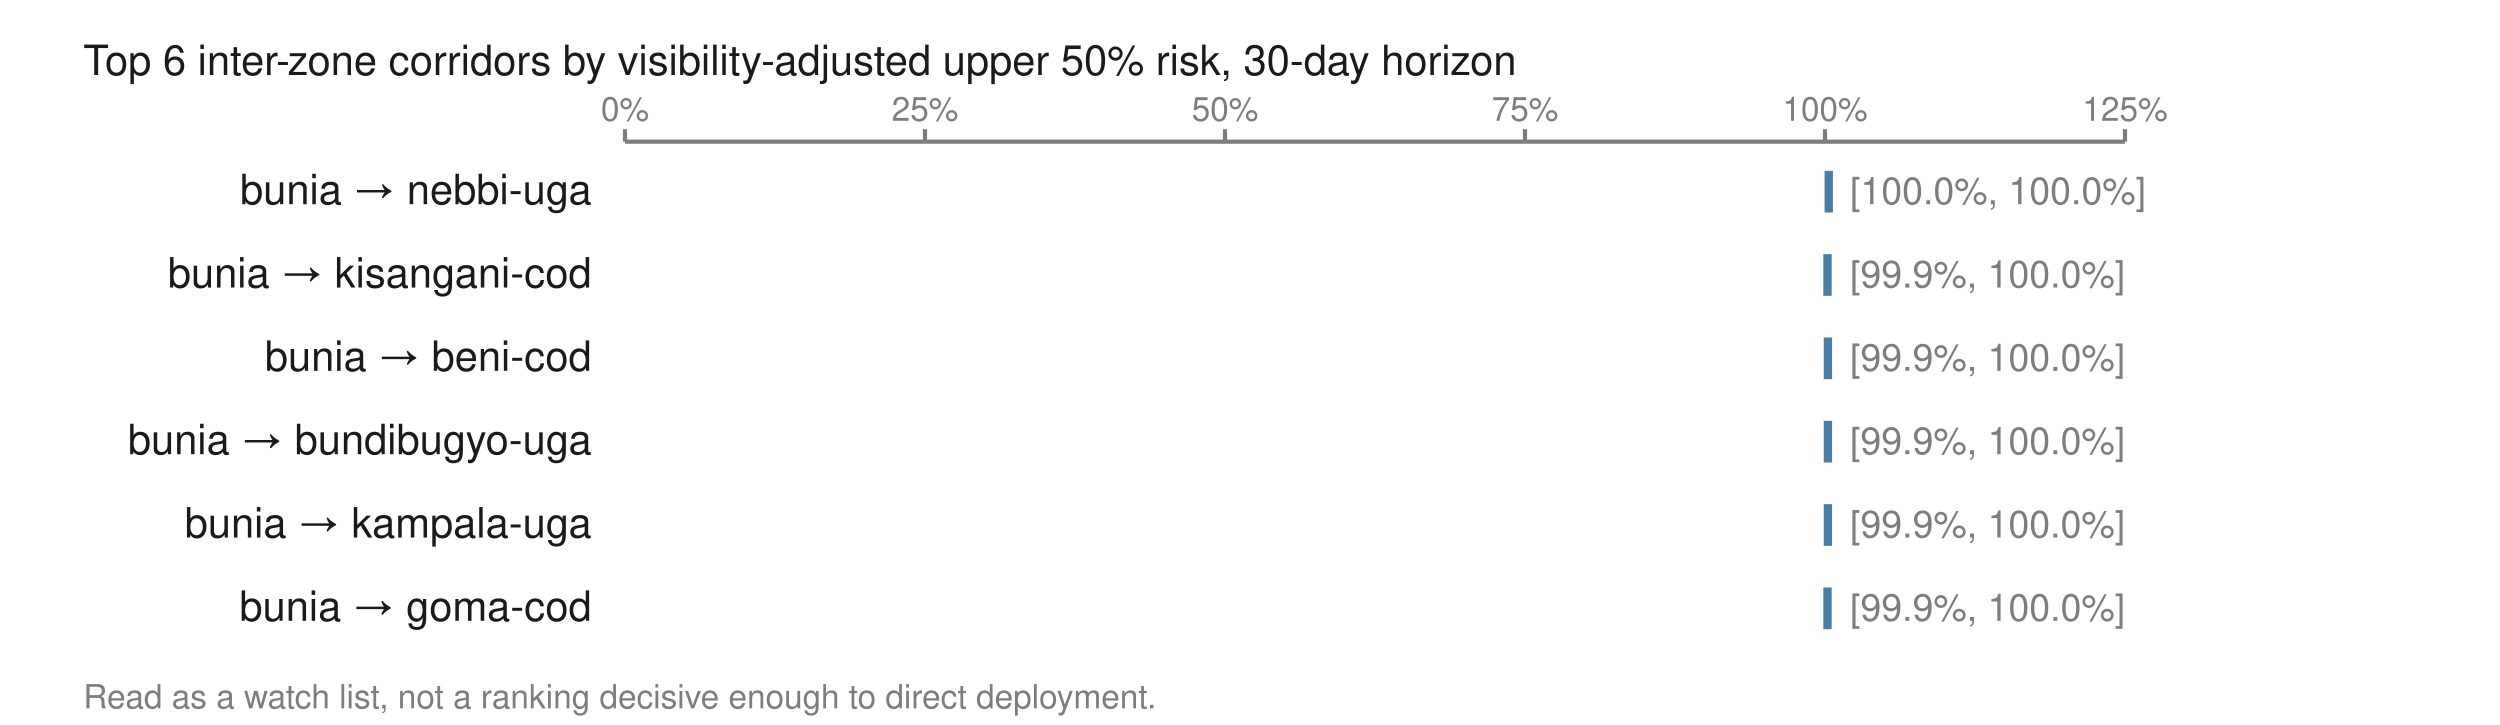
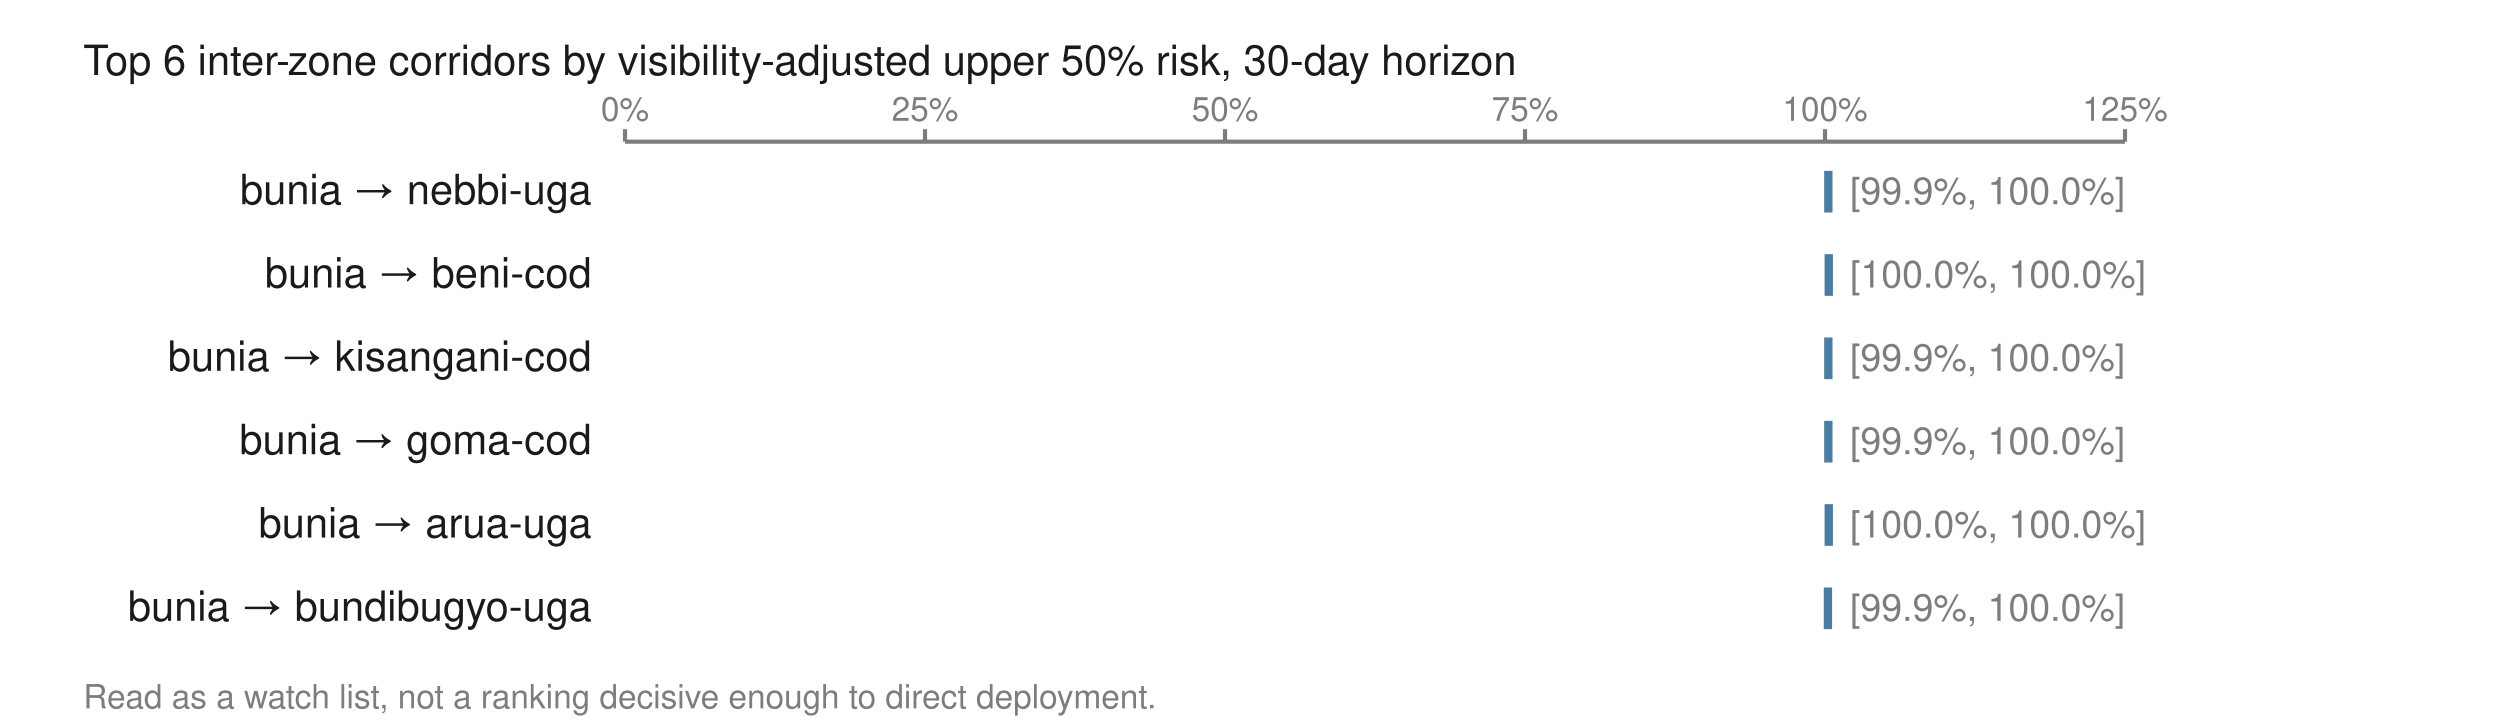
<svg xmlns="http://www.w3.org/2000/svg" viewBox="0 0 600 174" width="600" height="174" role="img" aria-labelledby="t">
  <text x="20.0" y="18.0" font-family="Helvetica,Arial,sans-serif" font-size="10" fill="#1a1a1a" font-weight="normal" text-anchor="start">Top 6 inter-zone corridors by visibility-adjusted upper 50% risk, 30-day horizon</text>
  <line x1="150.0" y1="34.0" x2="510.0" y2="34.0" stroke="#7d7d7d" stroke-width="1" />
  <line x1="150.0" y1="31.0" x2="150.0" y2="34.0" stroke="#7d7d7d" stroke-width="1" />
  <text x="150.0" y="29.0" font-family="Helvetica,Arial,sans-serif" font-size="8" fill="#7d7d7d" font-weight="normal" text-anchor="middle">0%</text>
  <line x1="222.0" y1="31.0" x2="222.0" y2="34.0" stroke="#7d7d7d" stroke-width="1" />
  <text x="222.0" y="29.0" font-family="Helvetica,Arial,sans-serif" font-size="8" fill="#7d7d7d" font-weight="normal" text-anchor="middle">25%</text>
  <line x1="294.0" y1="31.0" x2="294.0" y2="34.0" stroke="#7d7d7d" stroke-width="1" />
  <text x="294.0" y="29.0" font-family="Helvetica,Arial,sans-serif" font-size="8" fill="#7d7d7d" font-weight="normal" text-anchor="middle">50%</text>
  <line x1="366.0" y1="31.0" x2="366.0" y2="34.0" stroke="#7d7d7d" stroke-width="1" />
  <text x="366.0" y="29.0" font-family="Helvetica,Arial,sans-serif" font-size="8" fill="#7d7d7d" font-weight="normal" text-anchor="middle">75%</text>
  <line x1="438.0" y1="31.0" x2="438.0" y2="34.0" stroke="#7d7d7d" stroke-width="1" />
  <text x="438.0" y="29.0" font-family="Helvetica,Arial,sans-serif" font-size="8" fill="#7d7d7d" font-weight="normal" text-anchor="middle">100%</text>
  <line x1="510.0" y1="31.0" x2="510.0" y2="34.0" stroke="#7d7d7d" stroke-width="1" />
  <text x="510.0" y="29.0" font-family="Helvetica,Arial,sans-serif" font-size="8" fill="#7d7d7d" font-weight="normal" text-anchor="middle">125%</text>
  <text x="142.0" y="49.0" font-family="Helvetica,Arial,sans-serif" font-size="10" fill="#1a1a1a" font-weight="normal" text-anchor="end">bunia → nebbi-uga</text>
-   <rect x="437.9" y="41.0" width="2.0" height="10.0" fill="#4a7da3" />
-   <text x="444.0" y="49.0" font-family="Helvetica,Arial,sans-serif" font-size="9" fill="#7d7d7d" font-weight="normal" text-anchor="start">[100.0%, 100.0%]</text>
-   <text x="142.0" y="69.0" font-family="Helvetica,Arial,sans-serif" font-size="10" fill="#1a1a1a" font-weight="normal" text-anchor="end">bunia → kisangani-cod</text>
-   <rect x="437.6" y="61.0" width="2.0" height="10.0" fill="#4a7da3" />
-   <text x="444.0" y="69.0" font-family="Helvetica,Arial,sans-serif" font-size="9" fill="#7d7d7d" font-weight="normal" text-anchor="start">[99.9%, 100.0%]</text>
-   <text x="142.0" y="89.0" font-family="Helvetica,Arial,sans-serif" font-size="10" fill="#1a1a1a" font-weight="normal" text-anchor="end">bunia → beni-cod</text>
-   <rect x="437.7" y="81.0" width="2.0" height="10.0" fill="#4a7da3" />
+   <rect x="437.8" y="41.0" width="2.0" height="10.0" fill="#4a7da3" />
+   <text x="444.0" y="49.0" font-family="Helvetica,Arial,sans-serif" font-size="9" fill="#7d7d7d" font-weight="normal" text-anchor="start">[99.9%, 100.0%]</text>
+   <text x="142.0" y="69.0" font-family="Helvetica,Arial,sans-serif" font-size="10" fill="#1a1a1a" font-weight="normal" text-anchor="end">bunia → beni-cod</text>
+   <rect x="437.9" y="61.0" width="2.0" height="10.0" fill="#4a7da3" />
+   <text x="444.0" y="69.0" font-family="Helvetica,Arial,sans-serif" font-size="9" fill="#7d7d7d" font-weight="normal" text-anchor="start">[100.0%, 100.0%]</text>
+   <text x="142.0" y="89.0" font-family="Helvetica,Arial,sans-serif" font-size="10" fill="#1a1a1a" font-weight="normal" text-anchor="end">bunia → kisangani-cod</text>
+   <rect x="437.8" y="81.0" width="2.0" height="10.0" fill="#4a7da3" />
  <text x="444.0" y="89.0" font-family="Helvetica,Arial,sans-serif" font-size="9" fill="#7d7d7d" font-weight="normal" text-anchor="start">[99.9%, 100.0%]</text>
-   <text x="142.0" y="109.0" font-family="Helvetica,Arial,sans-serif" font-size="10" fill="#1a1a1a" font-weight="normal" text-anchor="end">bunia → bundibugyo-uga</text>
-   <rect x="437.7" y="101.0" width="2.0" height="10.0" fill="#4a7da3" />
+   <text x="142.0" y="109.0" font-family="Helvetica,Arial,sans-serif" font-size="10" fill="#1a1a1a" font-weight="normal" text-anchor="end">bunia → goma-cod</text>
+   <rect x="437.8" y="101.0" width="2.0" height="10.0" fill="#4a7da3" />
  <text x="444.0" y="109.0" font-family="Helvetica,Arial,sans-serif" font-size="9" fill="#7d7d7d" font-weight="normal" text-anchor="start">[99.9%, 100.0%]</text>
-   <text x="142.0" y="129.0" font-family="Helvetica,Arial,sans-serif" font-size="10" fill="#1a1a1a" font-weight="normal" text-anchor="end">bunia → kampala-uga</text>
-   <rect x="437.7" y="121.0" width="2.0" height="10.0" fill="#4a7da3" />
-   <text x="444.0" y="129.0" font-family="Helvetica,Arial,sans-serif" font-size="9" fill="#7d7d7d" font-weight="normal" text-anchor="start">[99.9%, 100.0%]</text>
-   <text x="142.0" y="149.0" font-family="Helvetica,Arial,sans-serif" font-size="10" fill="#1a1a1a" font-weight="normal" text-anchor="end">bunia → goma-cod</text>
-   <rect x="437.6" y="141.0" width="2.0" height="10.0" fill="#4a7da3" />
+   <text x="142.0" y="129.0" font-family="Helvetica,Arial,sans-serif" font-size="10" fill="#1a1a1a" font-weight="normal" text-anchor="end">bunia → arua-uga</text>
+   <rect x="437.9" y="121.0" width="2.0" height="10.0" fill="#4a7da3" />
+   <text x="444.0" y="129.0" font-family="Helvetica,Arial,sans-serif" font-size="9" fill="#7d7d7d" font-weight="normal" text-anchor="start">[100.0%, 100.0%]</text>
+   <text x="142.0" y="149.0" font-family="Helvetica,Arial,sans-serif" font-size="10" fill="#1a1a1a" font-weight="normal" text-anchor="end">bunia → bundibugyo-uga</text>
+   <rect x="437.7" y="141.0" width="2.0" height="10.0" fill="#4a7da3" />
  <text x="444.0" y="149.0" font-family="Helvetica,Arial,sans-serif" font-size="9" fill="#7d7d7d" font-weight="normal" text-anchor="start">[99.9%, 100.0%]</text>
  <text x="20.0" y="170.0" font-family="Helvetica,Arial,sans-serif" font-size="8" fill="#7d7d7d" font-weight="normal" text-anchor="start">Read as a watch list, not a ranking decisive enough to direct deployment.</text>
</svg>
